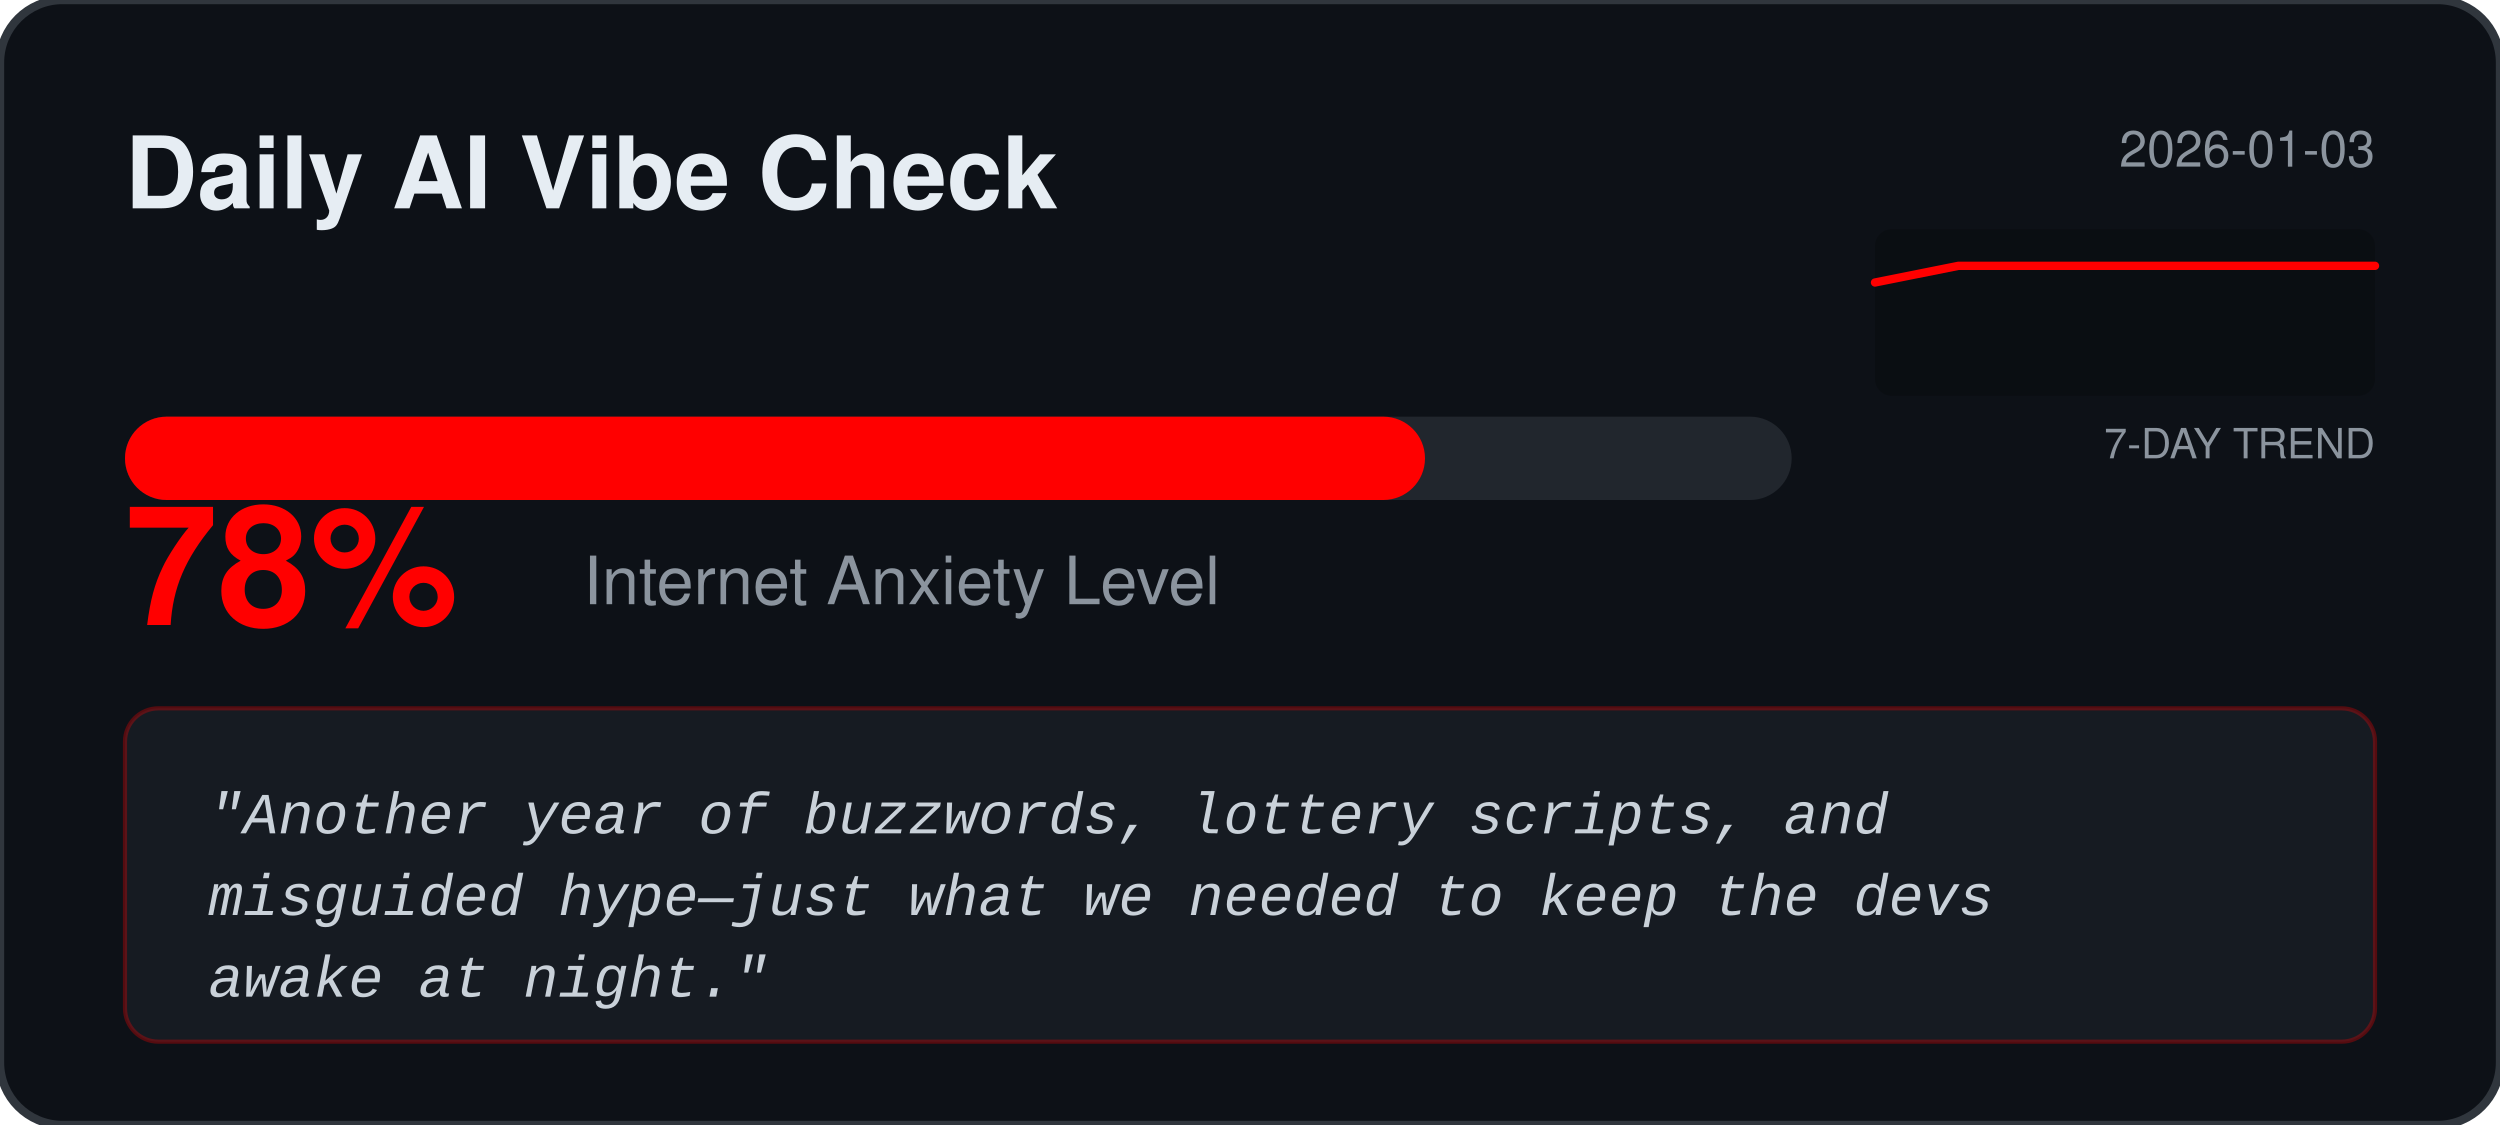
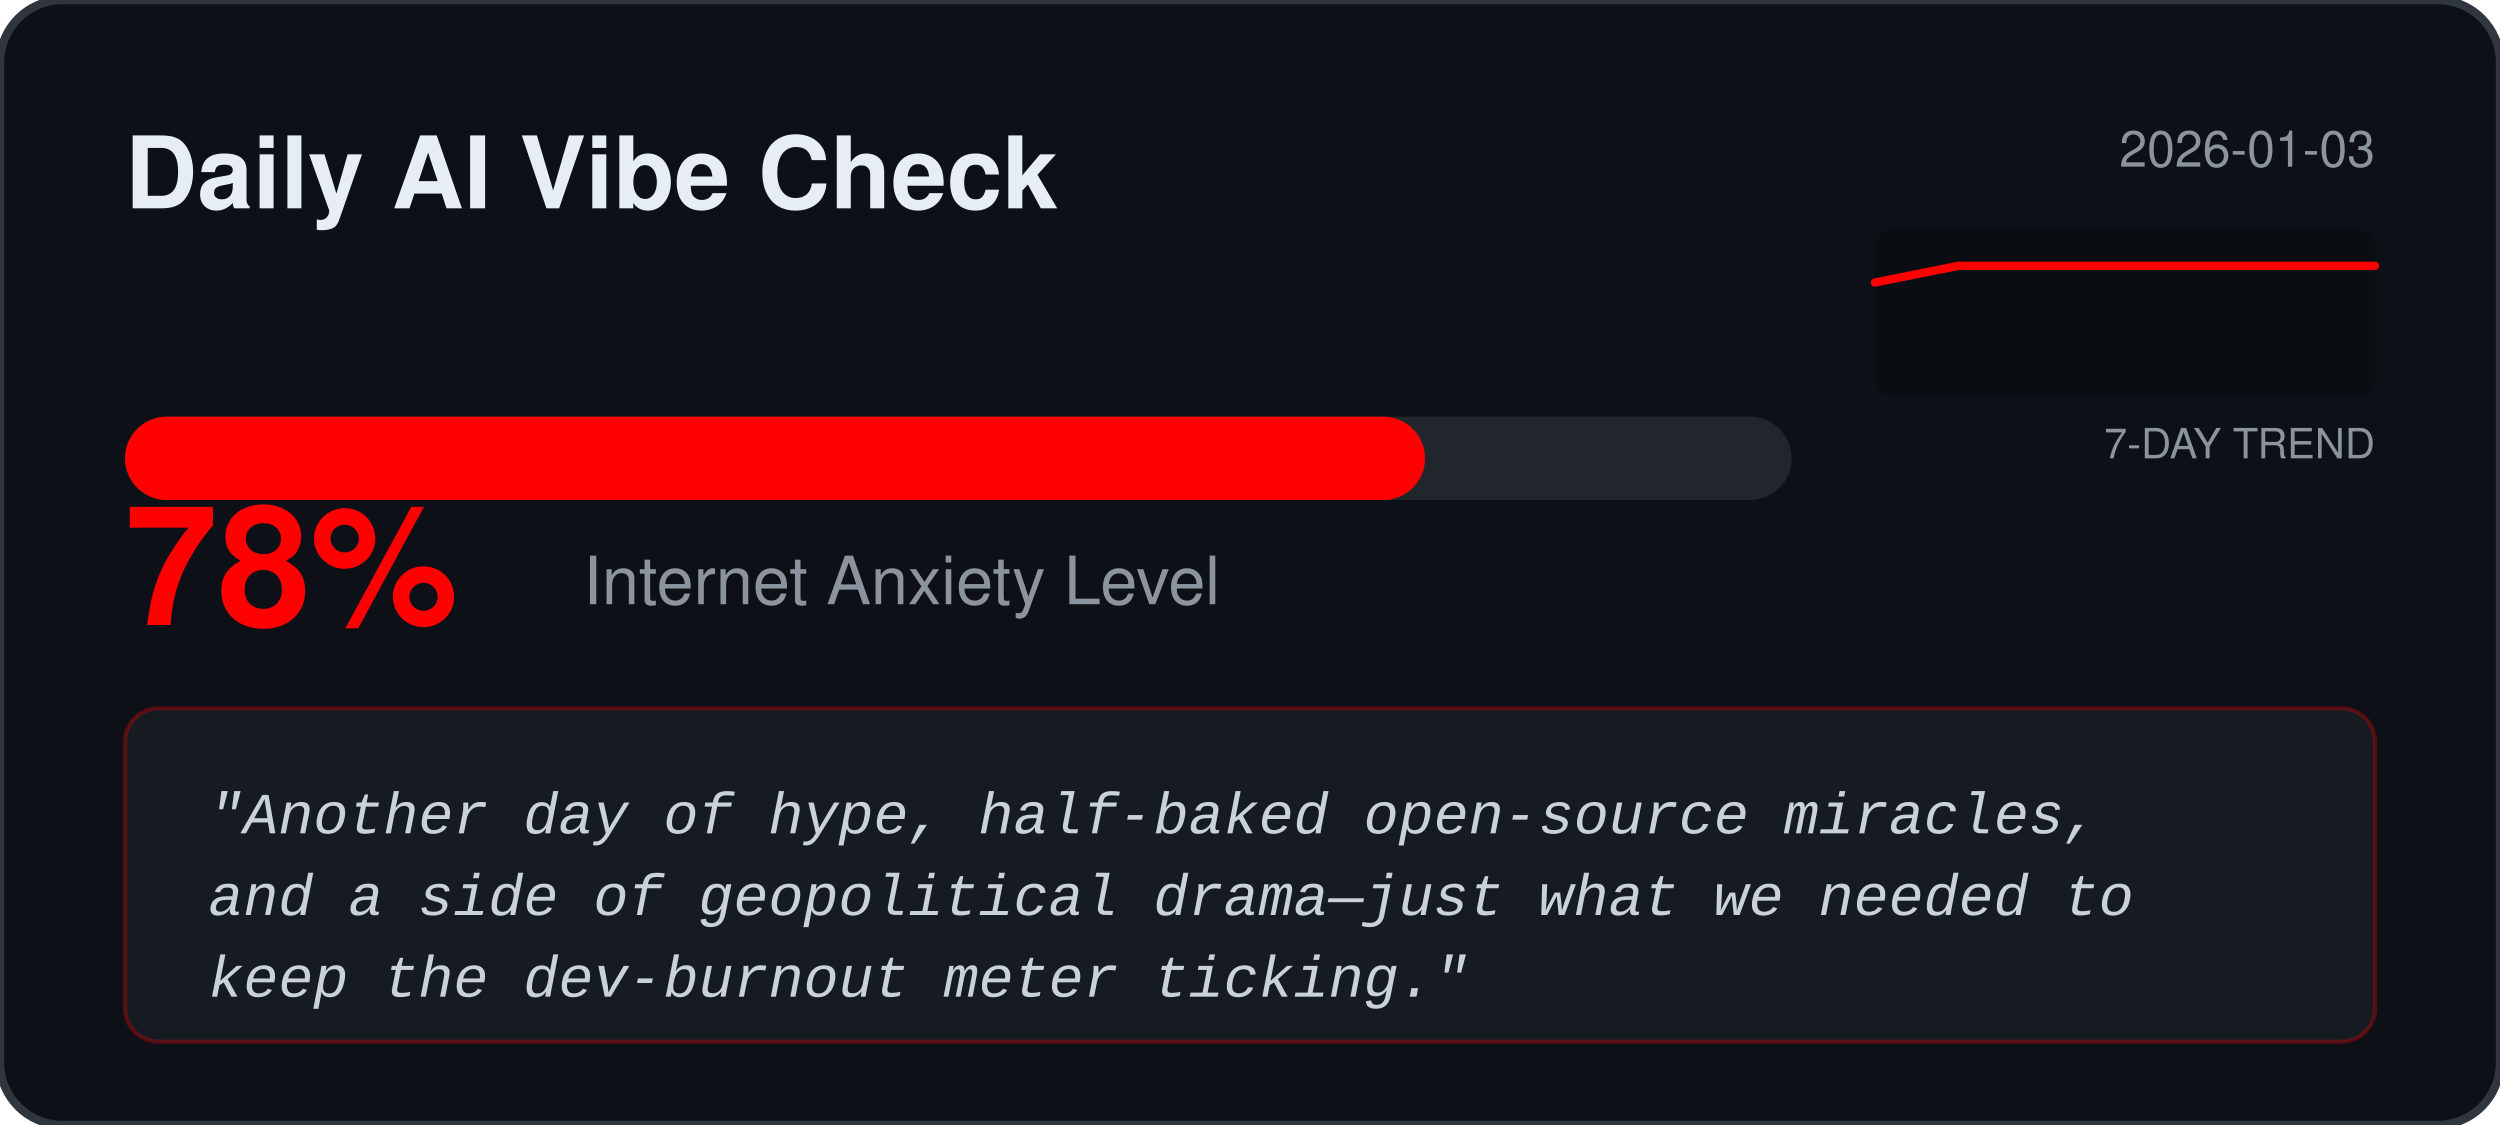
<svg xmlns="http://www.w3.org/2000/svg" width="600" height="270" viewBox="0 0 600 270" fill="none">
  <rect width="600" height="270" rx="15" fill="#0D1117" stroke="#30363D" stroke-width="2" />
  <text x="30" y="50" fill="#E6EDF3" font-family="Segoe UI, Helvetica, sans-serif" font-weight="bold" font-size="24">Daily AI Vibe Check</text>
  <text x="570" y="40" fill="#8B949E" font-family="Segoe UI, Helvetica, sans-serif" font-size="12" text-anchor="end">2026-01-03</text>
  <rect x="450" y="55" width="120" height="40" fill="#000000" fill-opacity="0.2" rx="4" />
  <text x="570" y="110" fill="#8B949E" font-family="Segoe UI, Helvetica, sans-serif" font-size="10" text-anchor="end">7-DAY TREND</text>
  <polyline points="450.0,67.8 470.0,63.8 490.0,63.8 510.0,63.8 530.0,63.8 550.0,63.8 570.0,63.8" fill="none" stroke="#FF0000" stroke-width="2" stroke-linecap="round" stroke-linejoin="round" />
  <rect x="30" y="100" width="400" height="20" rx="10" fill="#21262D" />
  <rect x="30" y="100" width="312.0" height="20" rx="10" fill="#FF0000" />
  <text x="30" y="150" fill="#FF0000" font-family="Segoe UI, Helvetica, sans-serif" font-weight="bold" font-size="40">78%</text>
  <text x="140" y="145" fill="#8B949E" font-family="Segoe UI, Helvetica, sans-serif" font-size="16">Internet Anxiety Level</text>
  <rect x="30" y="170" width="540" height="80" rx="8" fill="#161B22" stroke="#FF0000" stroke-opacity="0.3" />
  <text x="50" y="200" fill="#C9D1D9" font-family="Courier New, monospace" font-size="14" font-style="italic">
-     <tspan x="50" dy="0">"Another year of buzzwords, lottery scripts, and</tspan>
-     <tspan x="50" dy="1.4em">misguided hype—just what we needed to keep the devs</tspan>
-     <tspan x="50" dy="1.4em">awake at night."</tspan>
+     <tspan x="50" dy="0">"Another day of hype, half‑baked open‑source miracles,</tspan>
+     <tspan x="50" dy="1.4em">and a side of geopolitical drama—just what we needed to</tspan>
+     <tspan x="50" dy="1.4em">keep the dev‑burnout meter ticking."</tspan>
  </text>
</svg>
